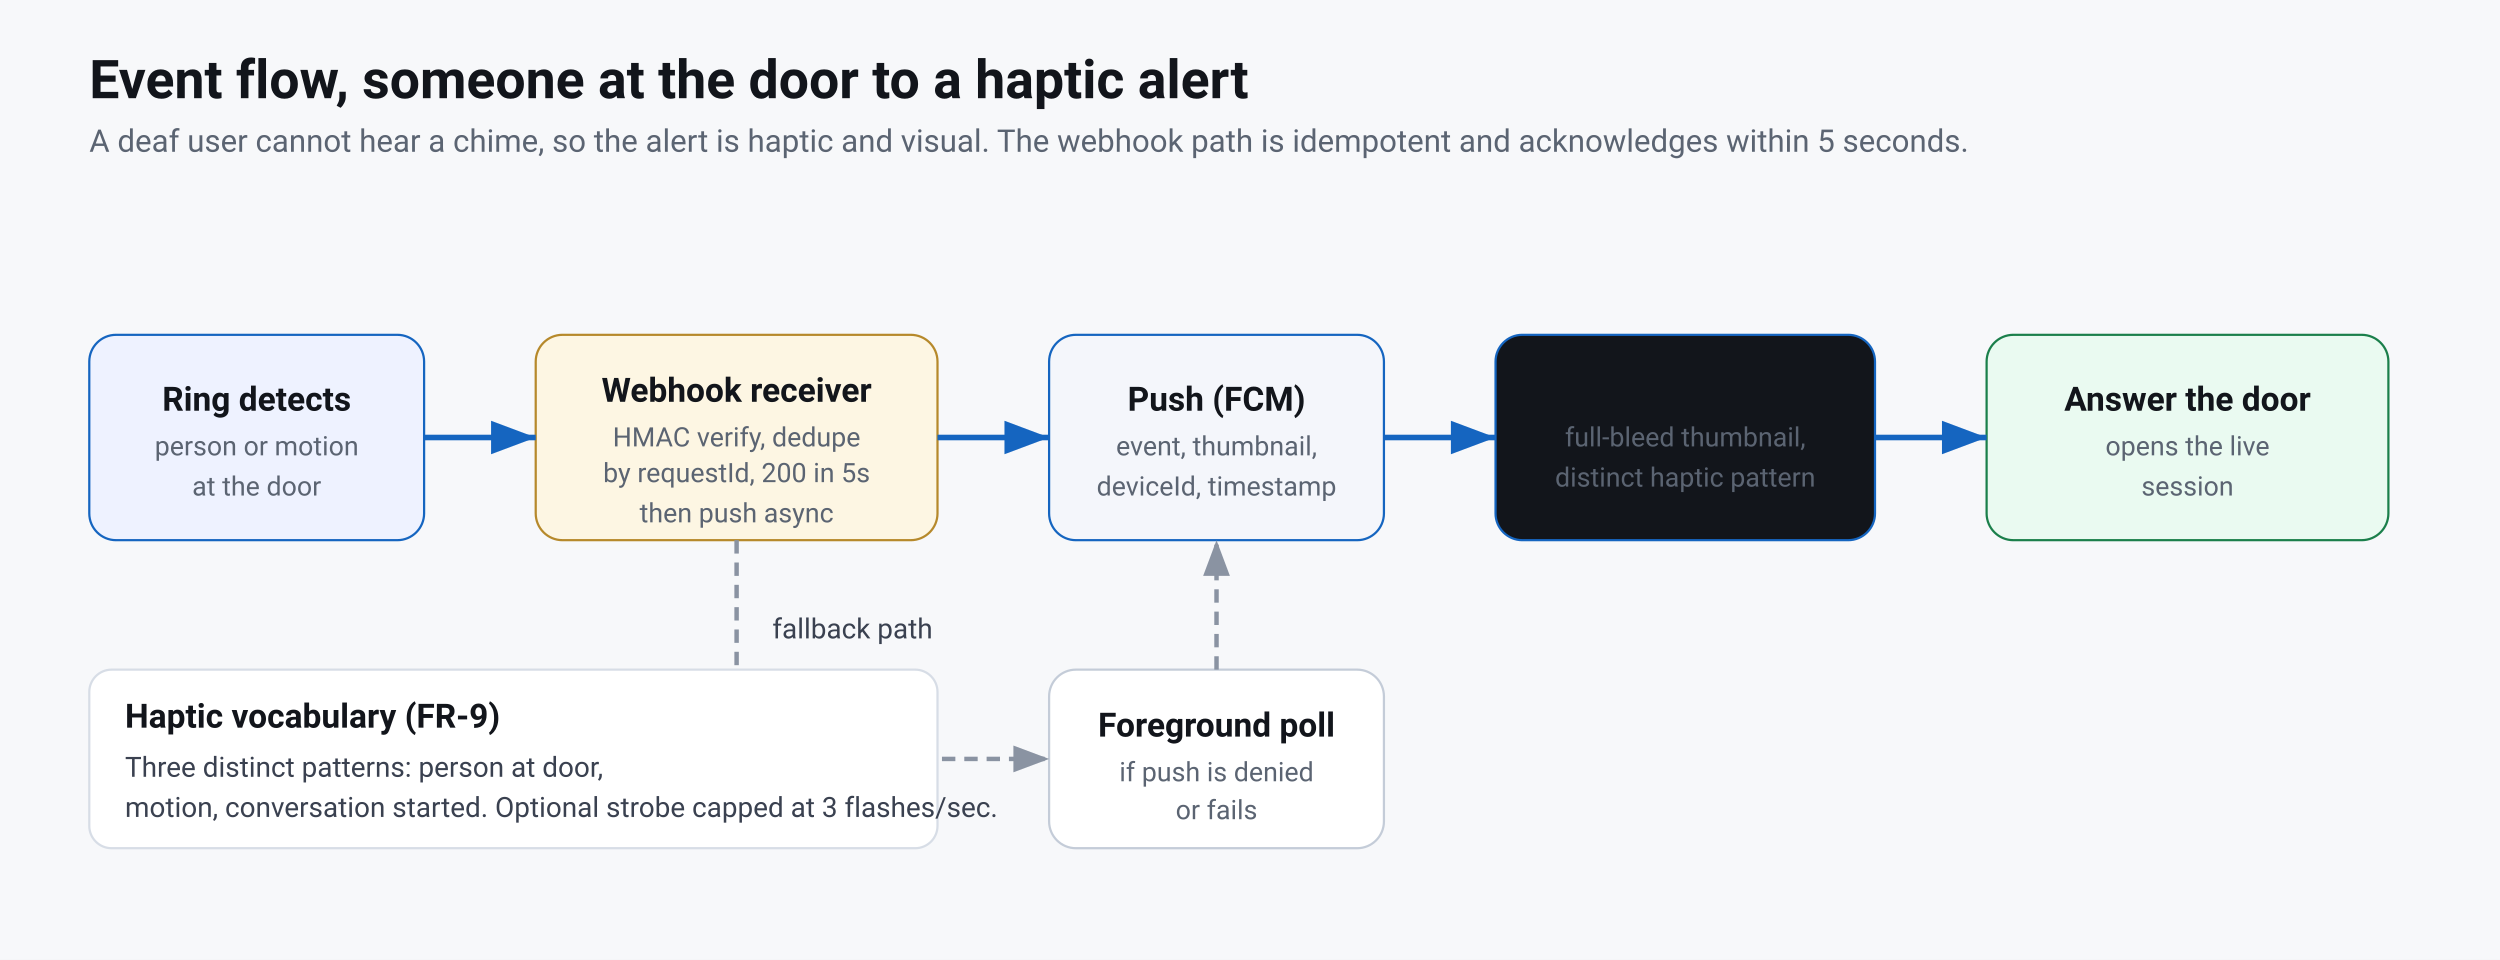
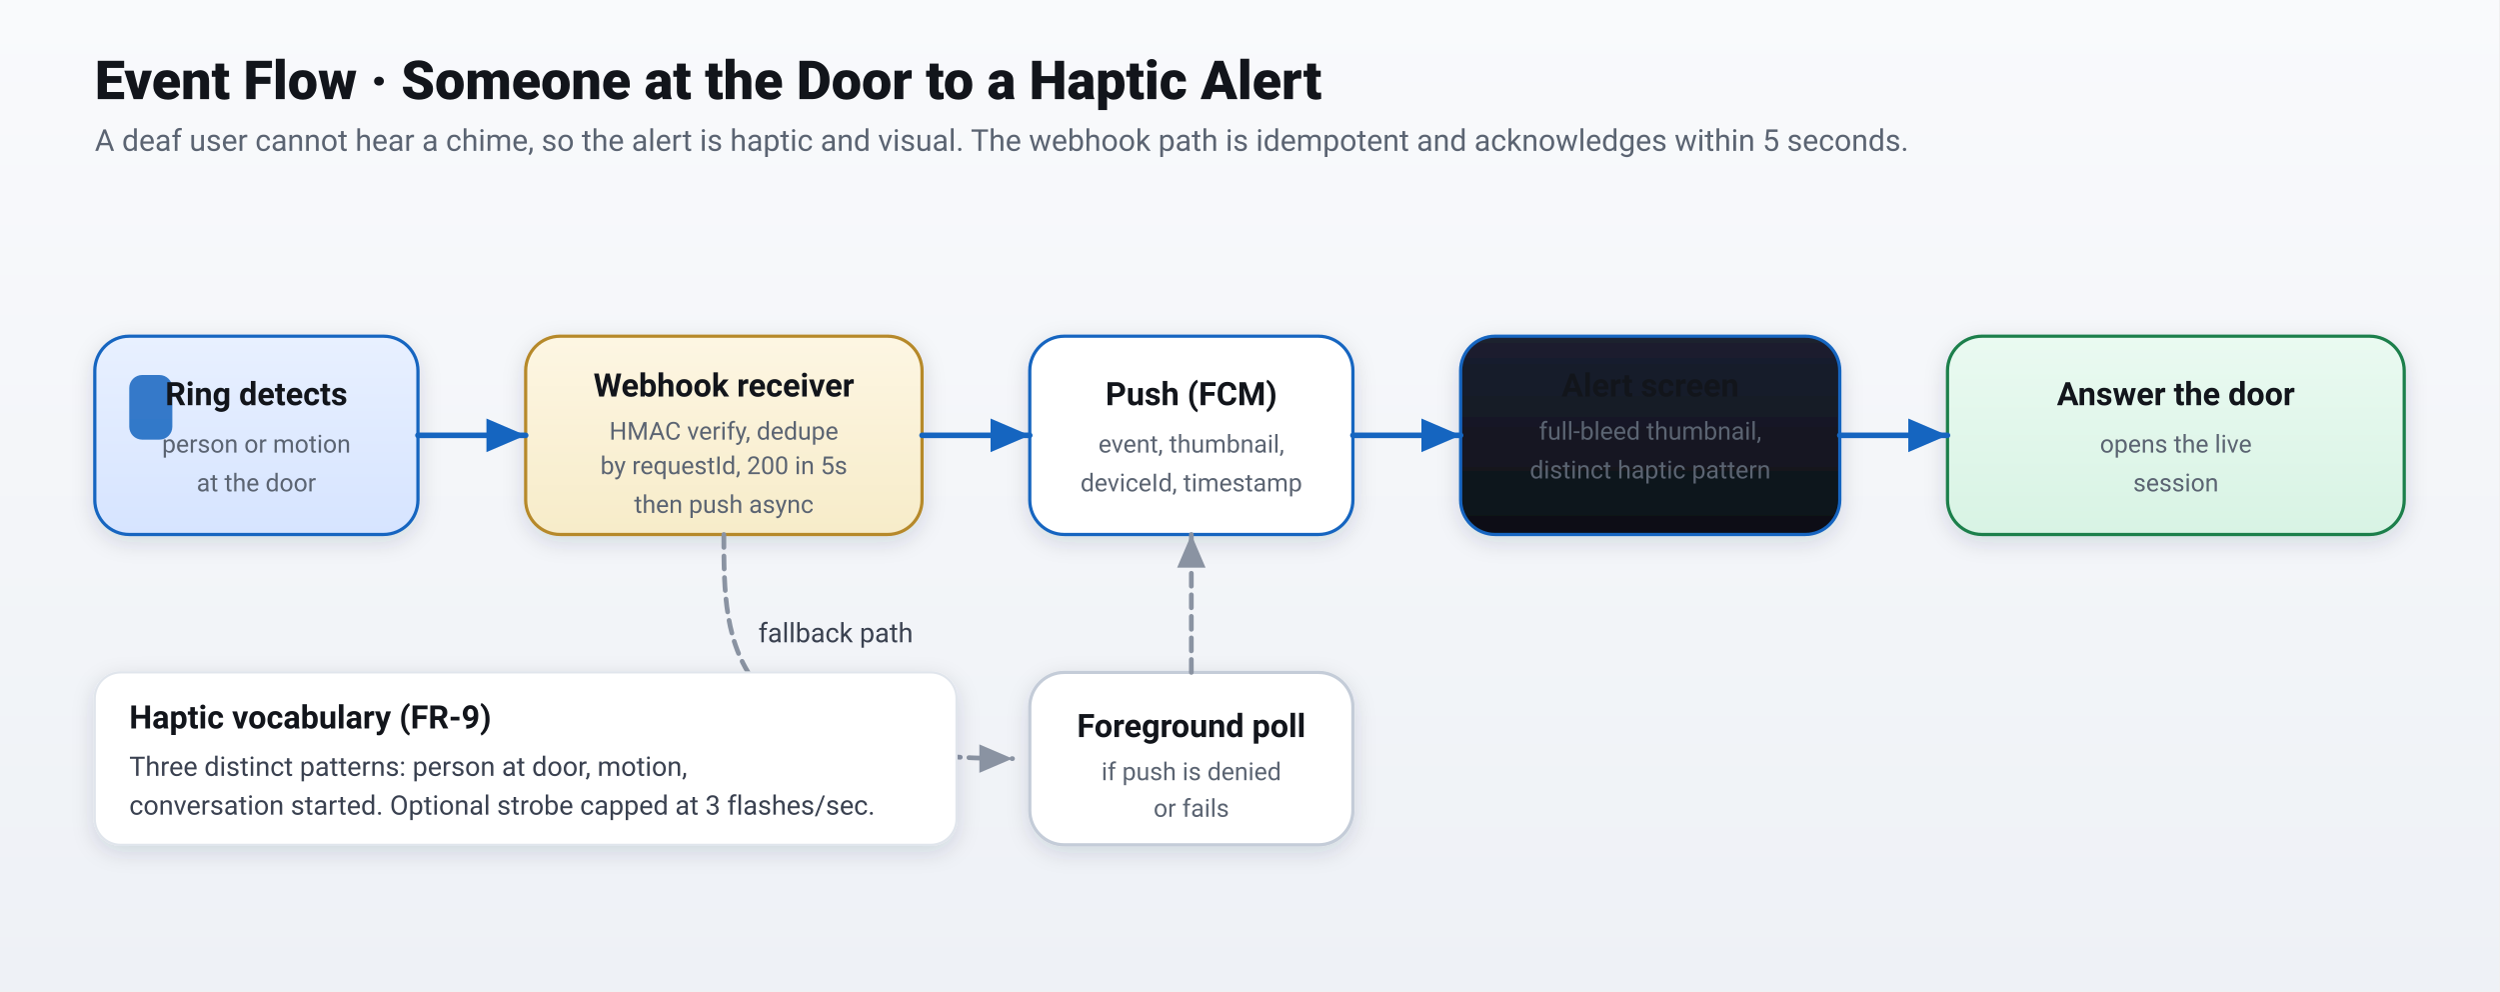
- <svg xmlns="http://www.w3.org/2000/svg" width="1120" height="430" viewBox="0 0 1120 430" font-family="-apple-system, Segoe UI, Roboto, Helvetica, Arial, sans-serif">
+ <svg xmlns="http://www.w3.org/2000/svg" width="1160" height="460" viewBox="0 0 1160 460" font-family="-apple-system, Segoe UI, Roboto, Helvetica, Arial, sans-serif">
  <defs>
-     <marker id="a" markerWidth="10" markerHeight="10" refX="8" refY="3" orient="auto" markerUnits="strokeWidth">
-       <path d="M0,0 L8,3 L0,6 Z" fill="#1565c0" />
+     <linearGradient id="bg" x1="0" y1="0" x2="0" y2="1">
+       <stop offset="0" stop-color="#f9fafc" />
+       <stop offset="1" stop-color="#eef1f6" />
+     </linearGradient>
+     <linearGradient id="gRing" x1="0" y1="0" x2="0" y2="1">
+       <stop offset="0" stop-color="#e8f0ff" />
+       <stop offset="1" stop-color="#d6e4ff" />
+     </linearGradient>
+     <linearGradient id="gApp" x1="0" y1="0" x2="0" y2="1">
+       <stop offset="0" stop-color="#eafaf1" />
+       <stop offset="1" stop-color="#d8f3e4" />
+     </linearGradient>
+     <linearGradient id="gBk" x1="0" y1="0" x2="0" y2="1">
+       <stop offset="0" stop-color="#fdf6e3" />
+       <stop offset="1" stop-color="#f7ecc9" />
+     </linearGradient>
+     <linearGradient id="gAlert" x1="0" y1="0" x2="0" y2="1">
+       <stop offset="0" stop-color="#1b2030" />
+       <stop offset="1" stop-color="#0d1017" />
+     </linearGradient>
+     <filter id="sh" x="-20%" y="-20%" width="140%" height="150%">
+       <feDropShadow dx="0" dy="3" stdDeviation="5" flood-color="#1a2540" flood-opacity="0.14" />
+     </filter>
+     <marker id="a" markerWidth="9" markerHeight="9" refX="7" refY="3" orient="auto">
+       <path d="M0,0 L7,3 L0,6 Z" fill="#1565c0" />
    </marker>
-     <marker id="ad" markerWidth="10" markerHeight="10" refX="8" refY="3" orient="auto" markerUnits="strokeWidth">
-       <path d="M0,0 L8,3 L0,6 Z" fill="#8a93a2" />
+     <marker id="ad" markerWidth="9" markerHeight="9" refX="7" refY="3" orient="auto">
+       <path d="M0,0 L7,3 L0,6 Z" fill="#8a93a2" />
    </marker>
    <style>
-       .title{font-size:24px;font-weight:700;fill:#12151b}
+       .title{font-size:25px;font-weight:800;fill:#12151b}
      .sub{font-size:14px;fill:#5b6472}
-       .lbl{font-size:15px;font-weight:600;fill:#12151b}
-       .desc{font-size:12px;fill:#5b6472}
+       .lbl{font-size:15px;font-weight:700;fill:#12151b}
+       .desc{font-size:11.5px;fill:#5b6472}
      .legend{font-size:12.5px;fill:#3a4150}
-       .e{stroke:#1565c0;stroke-width:2.5;fill:none}
-       .ed{stroke:#8a93a2;stroke-width:2;fill:none;stroke-dasharray:6 4}
+       .e{stroke:#1565c0;stroke-width:2.6;fill:none;stroke-linecap:round;stroke-linejoin:round}
+       .ed{stroke:#8a93a2;stroke-width:2.2;fill:none;stroke-dasharray:6 4;stroke-linecap:round}
    </style>
  </defs>
-   <rect width="1120" height="430" fill="#f7f8fa" />
-   <text x="40" y="44" class="title">Event flow, someone at the door to a haptic alert</text>
-   <text x="40" y="68" class="sub">A deaf user cannot hear a chime, so the alert is haptic and visual. The webhook path is idempotent and acknowledges within 5 seconds.</text>
-   <rect x="40" y="150" width="150" height="92" rx="12" fill="#eef2ff" stroke="#1565c0" />
-   <text x="115" y="184" class="lbl" text-anchor="middle">Ring detects</text>
-   <text x="115" y="204" class="desc" text-anchor="middle">person or motion</text>
-   <text x="115" y="222" class="desc" text-anchor="middle">at the door</text>
-   <rect x="240" y="150" width="180" height="92" rx="12" fill="#fdf6e3" stroke="#b6892b" />
-   <text x="330" y="180" class="lbl" text-anchor="middle">Webhook receiver</text>
-   <text x="330" y="200" class="desc" text-anchor="middle">HMAC verify, dedupe</text>
-   <text x="330" y="216" class="desc" text-anchor="middle">by requestId, 200 in 5s</text>
-   <text x="330" y="234" class="desc" text-anchor="middle">then push async</text>
-   <rect x="470" y="150" width="150" height="92" rx="12" fill="#f4f6fb" stroke="#1565c0" />
-   <text x="545" y="184" class="lbl" text-anchor="middle">Push (FCM)</text>
-   <text x="545" y="204" class="desc" text-anchor="middle">event, thumbnail,</text>
-   <text x="545" y="222" class="desc" text-anchor="middle">deviceId, timestamp</text>
-   <rect x="670" y="150" width="170" height="92" rx="12" fill="#12151b" stroke="#1565c0" />
-   <text x="755" y="180" class="lbl" text-anchor="middle" fill="#ffffff">Alert screen</text>
-   <text x="755" y="200" class="desc" text-anchor="middle" fill="#c4ccd8">full-bleed thumbnail,</text>
-   <text x="755" y="218" class="desc" text-anchor="middle" fill="#c4ccd8">distinct haptic pattern</text>
-   <rect x="890" y="150" width="180" height="92" rx="12" fill="#eafaf1" stroke="#1b7f4b" />
-   <text x="980" y="184" class="lbl" text-anchor="middle">Answer the door</text>
-   <text x="980" y="204" class="desc" text-anchor="middle">opens the live</text>
-   <text x="980" y="222" class="desc" text-anchor="middle">session</text>
-   <rect x="470" y="300" width="150" height="80" rx="12" fill="#ffffff" stroke="#c4ccd8" />
-   <text x="545" y="330" class="lbl" text-anchor="middle">Foreground poll</text>
-   <text x="545" y="350" class="desc" text-anchor="middle">if push is denied</text>
-   <text x="545" y="367" class="desc" text-anchor="middle">or fails</text>
-   <path class="e" d="M190,196 H240" marker-end="url(#a)" />
-   <path class="e" d="M420,196 H470" marker-end="url(#a)" />
-   <path class="e" d="M620,196 H670" marker-end="url(#a)" />
-   <path class="e" d="M840,196 H890" marker-end="url(#a)" />
-   <path class="ed" d="M330,242 V340 H470" marker-end="url(#ad)" />
-   <path class="ed" d="M545,300 V242" marker-end="url(#ad)" />
-   <text x="346" y="286" class="legend" fill="#8a93a2">fallback path</text>
-   <rect x="40" y="300" width="380" height="80" rx="10" fill="#ffffff" stroke="#d7dde6" />
-   <text x="56" y="326" class="lbl">Haptic vocabulary (FR-9)</text>
-   <text x="56" y="348" class="legend">Three distinct patterns: person at door,</text>
-   <text x="56" y="366" class="legend">motion, conversation started. Optional strobe capped at 3 flashes/sec.</text>
+   <rect width="1160" height="460" fill="url(#bg)" />
+   <text x="44" y="46" class="title">Event Flow · Someone at the Door to a Haptic Alert</text>
+   <text x="44" y="70" class="sub">A deaf user cannot hear a chime, so the alert is haptic and visual. The webhook path is idempotent and acknowledges within 5 seconds.</text>
+   <g filter="url(#sh)">
+     <rect x="44" y="156" width="150" height="92" rx="16" fill="url(#gRing)" stroke="#1565c0" stroke-width="1.5" />
+     <rect x="60" y="174" width="20" height="30" rx="6" fill="#1565c0" opacity="0.85" />
+   </g>
+   <text x="119" y="188" class="lbl" text-anchor="middle">Ring detects</text>
+   <text x="119" y="210" class="desc" text-anchor="middle">person or motion</text>
+   <text x="119" y="228" class="desc" text-anchor="middle">at the door</text>
+   <g filter="url(#sh)">
+     <rect x="244" y="156" width="184" height="92" rx="16" fill="url(#gBk)" stroke="#b6892b" stroke-width="1.5" />
+   </g>
+   <text x="336" y="184" class="lbl" text-anchor="middle">Webhook receiver</text>
+   <text x="336" y="204" class="desc" text-anchor="middle">HMAC verify, dedupe</text>
+   <text x="336" y="220" class="desc" text-anchor="middle">by requestId, 200 in 5s</text>
+   <text x="336" y="238" class="desc" text-anchor="middle">then push async</text>
+   <g filter="url(#sh)">
+     <rect x="478" y="156" width="150" height="92" rx="16" fill="#ffffff" stroke="#1565c0" stroke-width="1.5" />
+   </g>
+   <text x="553" y="188" class="lbl" text-anchor="middle">Push (FCM)</text>
+   <text x="553" y="210" class="desc" text-anchor="middle">event, thumbnail,</text>
+   <text x="553" y="228" class="desc" text-anchor="middle">deviceId, timestamp</text>
+   <g filter="url(#sh)">
+     <rect x="678" y="156" width="176" height="92" rx="16" fill="url(#gAlert)" stroke="#1565c0" stroke-width="1.5" />
+   </g>
+   <text x="766" y="184" class="lbl" text-anchor="middle" fill="#ffffff">Alert screen</text>
+   <text x="766" y="204" class="desc" text-anchor="middle" fill="#c4ccd8">full-bleed thumbnail,</text>
+   <text x="766" y="222" class="desc" text-anchor="middle" fill="#c4ccd8">distinct haptic pattern</text>
+   <g filter="url(#sh)">
+     <rect x="904" y="156" width="212" height="92" rx="16" fill="url(#gApp)" stroke="#1b7f4b" stroke-width="1.5" />
+   </g>
+   <text x="1010" y="188" class="lbl" text-anchor="middle">Answer the door</text>
+   <text x="1010" y="210" class="desc" text-anchor="middle">opens the live</text>
+   <text x="1010" y="228" class="desc" text-anchor="middle">session</text>
+   <g filter="url(#sh)">
+     <rect x="478" y="312" width="150" height="80" rx="16" fill="#ffffff" stroke="#c4ccd8" stroke-width="1.5" />
+   </g>
+   <text x="553" y="342" class="lbl" text-anchor="middle">Foreground poll</text>
+   <text x="553" y="362" class="desc" text-anchor="middle">if push is denied</text>
+   <text x="553" y="379" class="desc" text-anchor="middle">or fails</text>
+   <path class="e" d="M194,202 C220,202 222,202 244,202" marker-end="url(#a)" />
+   <path class="e" d="M428,202 C454,202 456,202 478,202" marker-end="url(#a)" />
+   <path class="e" d="M628,202 C654,202 656,202 678,202" marker-end="url(#a)" />
+   <path class="e" d="M854,202 C880,202 882,202 904,202" marker-end="url(#a)" />
+   <path class="ed" d="M336,248 C336,300 336,352 470,352" marker-end="url(#ad)" />
+   <path class="ed" d="M553,312 C553,290 553,280 553,248" marker-end="url(#ad)" />
+   <text x="352" y="298" class="legend" fill="#8a93a2">fallback path</text>
+   <g filter="url(#sh)">
+     <rect x="44" y="312" width="400" height="80" rx="12" fill="#ffffff" stroke="#e0e5ec" />
+   </g>
+   <text x="60" y="338" class="lbl">Haptic vocabulary (FR-9)</text>
+   <text x="60" y="360" class="legend">Three distinct patterns: person at door, motion,</text>
+   <text x="60" y="378" class="legend">conversation started. Optional strobe capped at 3 flashes/sec.</text>
</svg>
